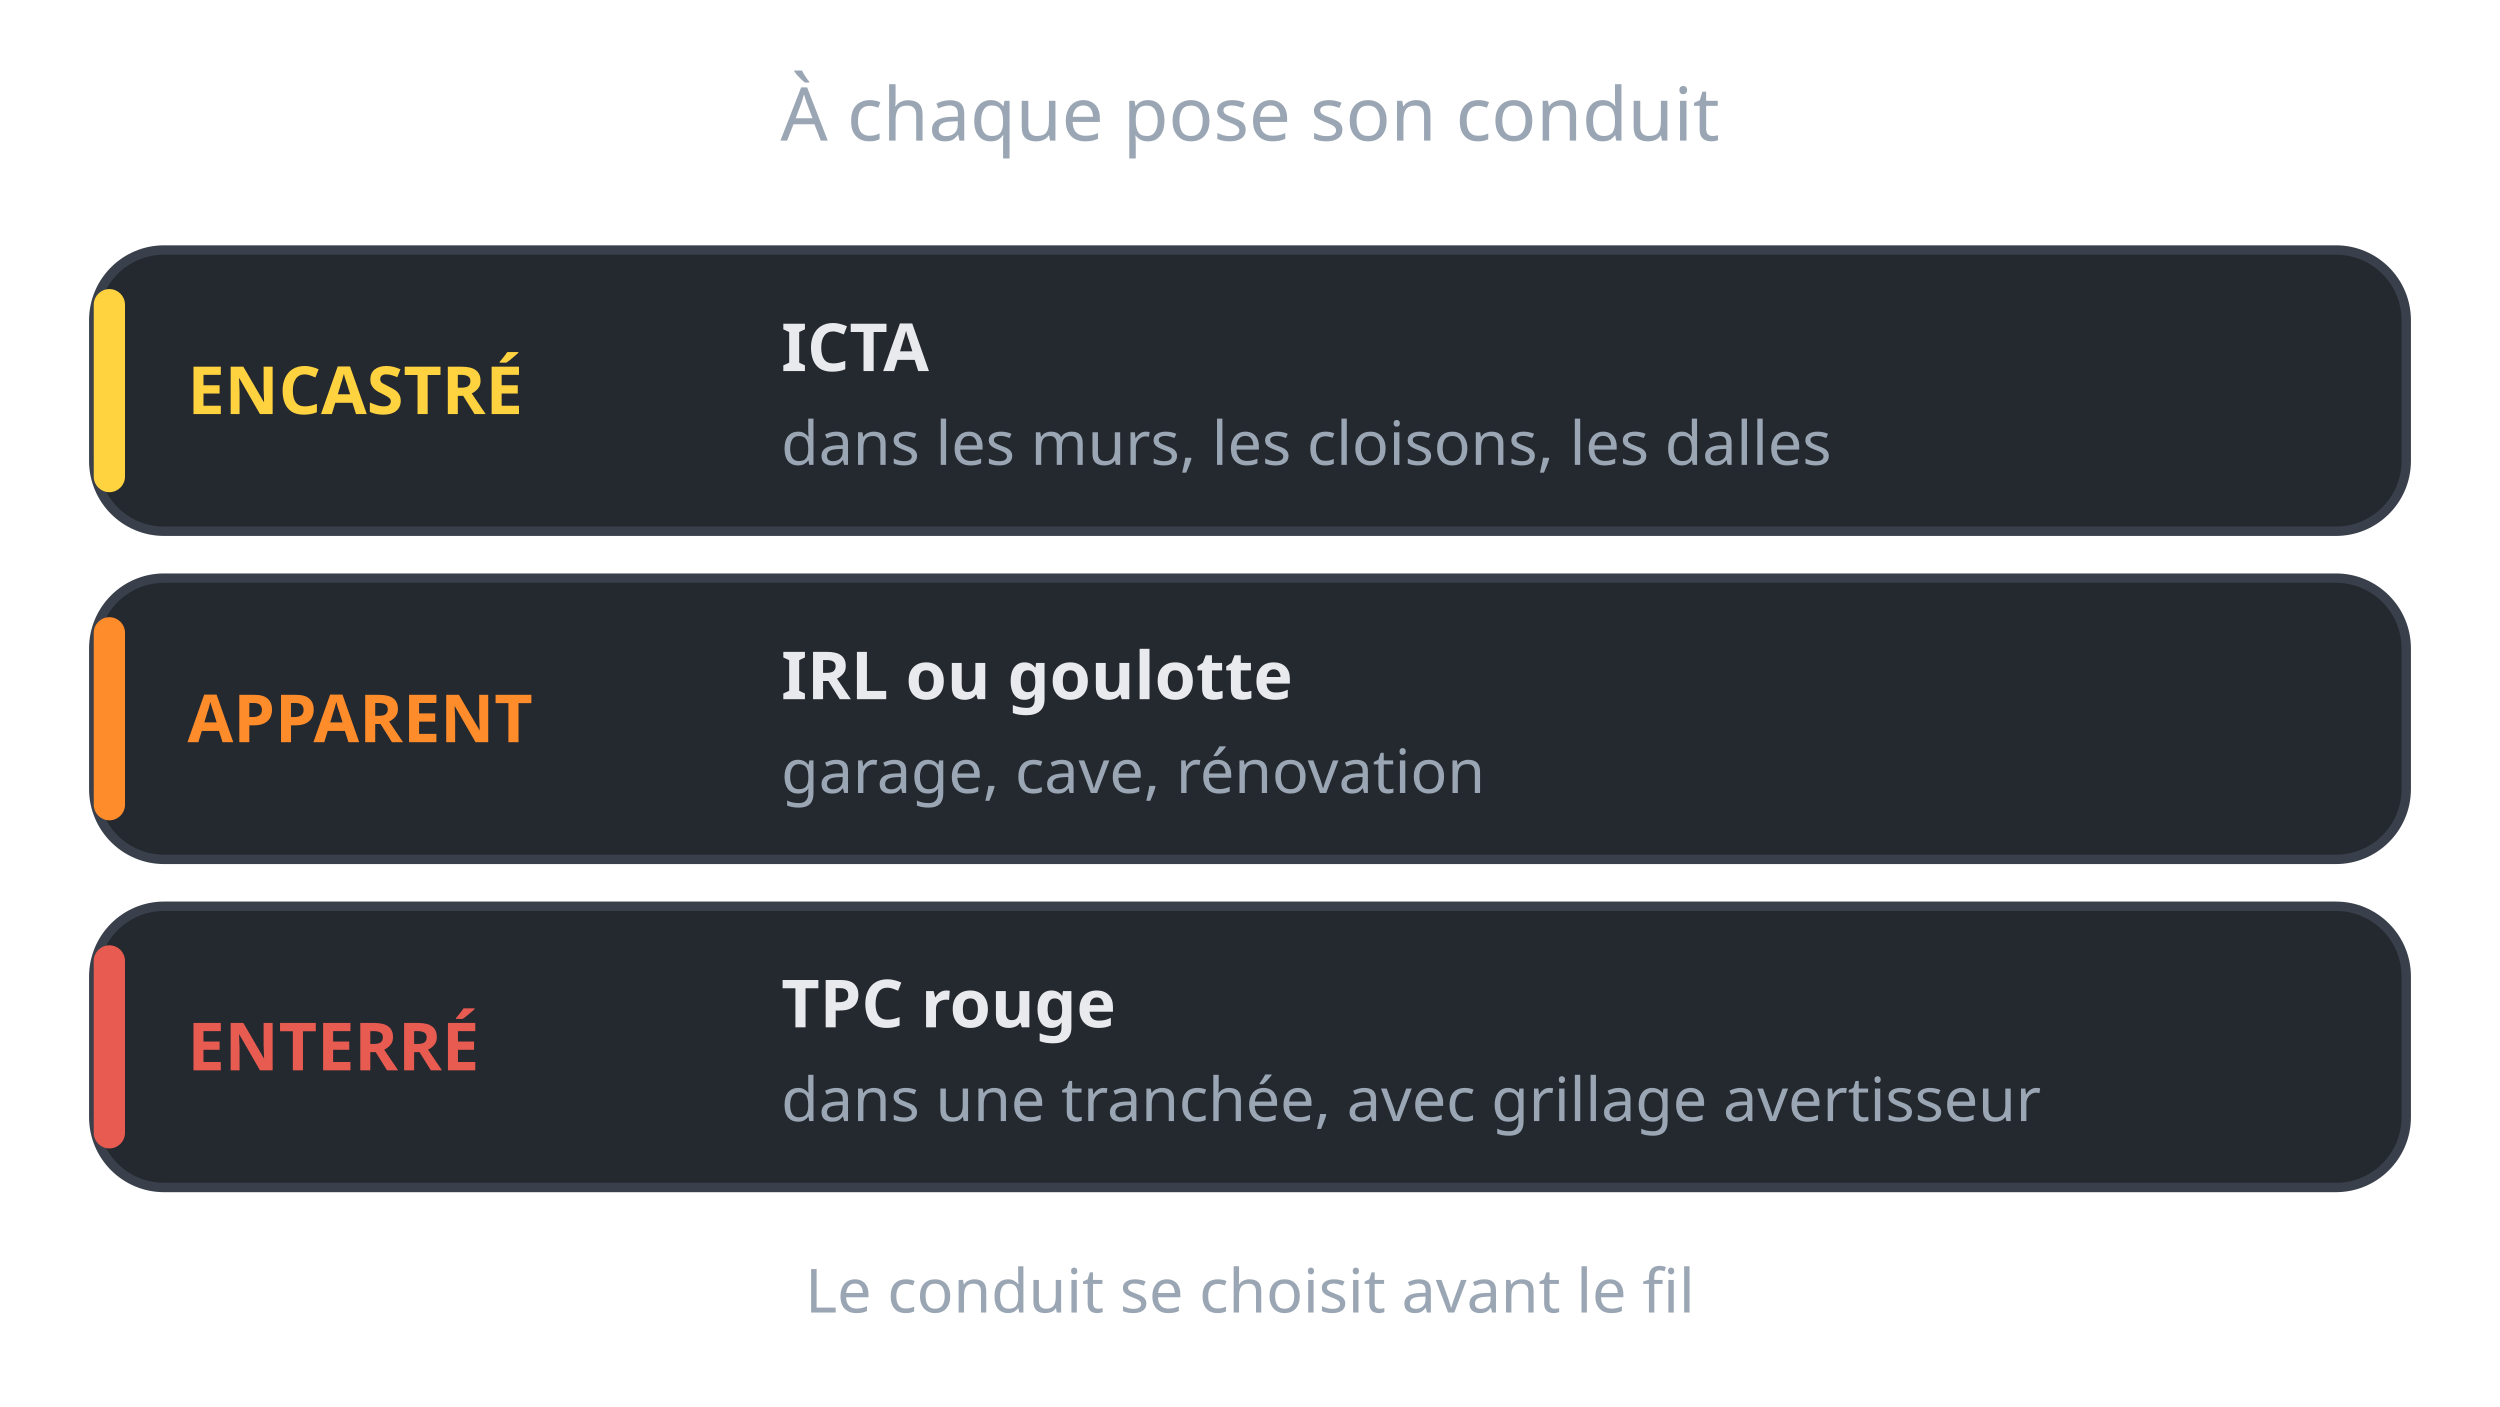
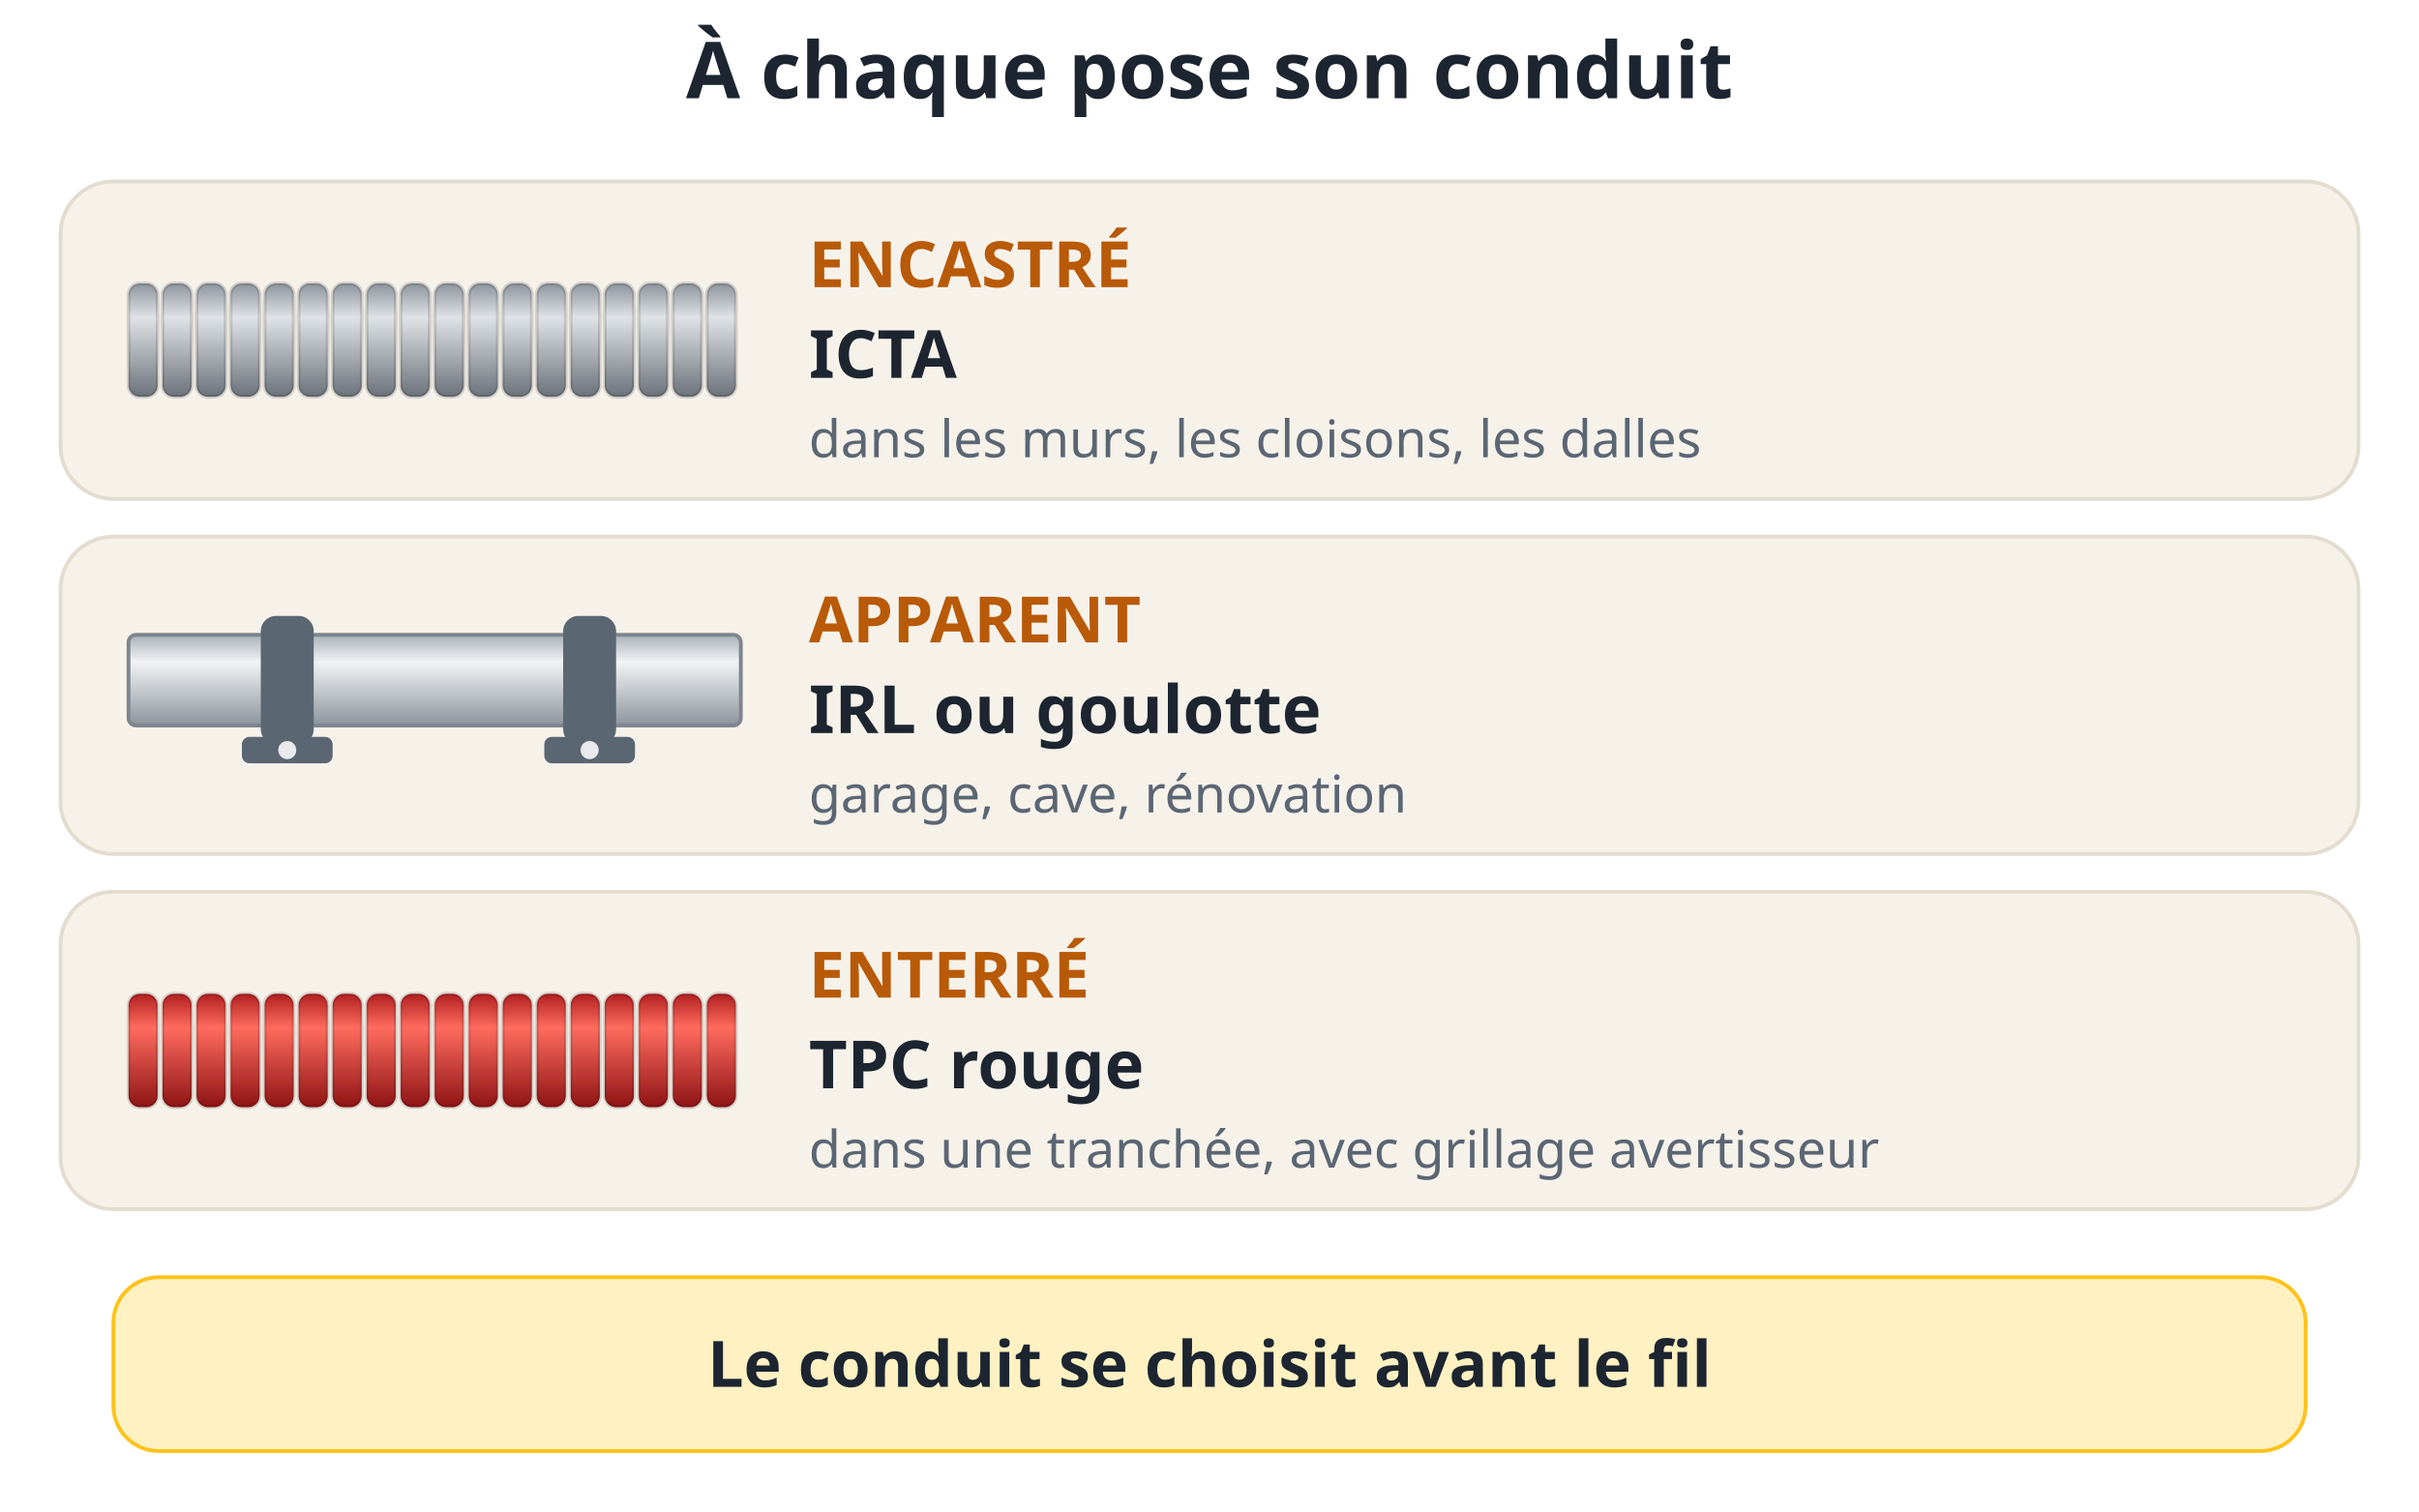
- <svg xmlns="http://www.w3.org/2000/svg" viewBox="0 0 320 180" font-family="'Segoe UI',system-ui,sans-serif" role="img" aria-label="Choisir le conduit selon la pose : encastré, ICTA ; apparent, IRL ou goulotte ; enterré, TPC rouge">
-   <text x="160" y="18" text-anchor="middle" font-size="9.5" fill="#9aa6b3" font-weight="normal">À chaque pose son conduit</text>
-   <rect x="12" y="32" width="296" height="36" rx="9" fill="#24282f" stroke="#3a404b" stroke-width="1.2" />
-   <rect x="12" y="37" width="4" height="26" rx="2" fill="#ffd23f" />
-   <text x="24" y="53.0" text-anchor="start" font-size="8.5" fill="#ffd23f" font-weight="bold">ENCASTRÉ</text>
-   <text x="100" y="47.5" text-anchor="start" font-size="8.5" fill="#e8eaed" font-weight="bold">ICTA</text>
-   <text x="100" y="59.5" text-anchor="start" font-size="7.8" fill="#9aa6b3" font-weight="normal">dans les murs, les cloisons, les dalles</text>
-   <rect x="12" y="74" width="296" height="36" rx="9" fill="#24282f" stroke="#3a404b" stroke-width="1.2" />
-   <rect x="12" y="79" width="4" height="26" rx="2" fill="#ff8c2b" />
-   <text x="24" y="95.0" text-anchor="start" font-size="8.5" fill="#ff8c2b" font-weight="bold">APPARENT</text>
-   <text x="100" y="89.5" text-anchor="start" font-size="8.5" fill="#e8eaed" font-weight="bold">IRL ou goulotte</text>
-   <text x="100" y="101.5" text-anchor="start" font-size="7.8" fill="#9aa6b3" font-weight="normal">garage, cave, rénovation</text>
-   <rect x="12" y="116" width="296" height="36" rx="9" fill="#24282f" stroke="#3a404b" stroke-width="1.2" />
-   <rect x="12" y="121" width="4" height="26" rx="2" fill="#e85b50" />
-   <text x="24" y="137.0" text-anchor="start" font-size="8.5" fill="#e85b50" font-weight="bold">ENTERRÉ</text>
-   <text x="100" y="131.5" text-anchor="start" font-size="8.5" fill="#e8eaed" font-weight="bold">TPC rouge</text>
-   <text x="100" y="143.5" text-anchor="start" font-size="7.8" fill="#9aa6b3" font-weight="normal">dans une tranchée, avec grillage avertisseur</text>
-   <text x="160" y="168" text-anchor="middle" font-size="7.8" fill="#9aa6b3" font-weight="normal">Le conduit se choisit avant le fil</text>
+ <svg xmlns="http://www.w3.org/2000/svg" viewBox="0 0 640 400" font-family="'Segoe UI',system-ui,sans-serif" role="img" aria-label="Choisir le conduit selon la pose : encastré, ICTA ; apparent, IRL ou goulotte ; enterré, TPC rouge">
+   <defs>
+     <linearGradient id="corps" x1="0" y1="0" x2="1" y2="0">
+       <stop offset="0" stop-color="#eef0f2" />
+       <stop offset=".5" stop-color="#fdfdfd" />
+       <stop offset="1" stop-color="#dfe2e6" />
+     </linearGradient>
+     <linearGradient id="nez" x1="0" y1="0" x2="0" y2="1">
+       <stop offset="0" stop-color="#ffffff" />
+       <stop offset="1" stop-color="#e9ebee" />
+     </linearGradient>
+     <linearGradient id="manette" x1="0" y1="0" x2="0" y2="1">
+       <stop offset="0" stop-color="#4a5058" />
+       <stop offset="1" stop-color="#23272c" />
+     </linearGradient>
+     <radialGradient id="vis" cx=".4" cy=".35" r=".7">
+       <stop offset="0" stop-color="#f1f2f4" />
+       <stop offset="1" stop-color="#8d949c" />
+     </radialGradient>
+     <linearGradient id="cuivreH" x1="0" y1="0" x2="0" y2="1">
+       <stop offset="0" stop-color="#f0b77a" />
+       <stop offset=".5" stop-color="#c9782f" />
+       <stop offset="1" stop-color="#8f4f17" />
+     </linearGradient>
+     <linearGradient id="cuivreV" x1="0" y1="0" x2="1" y2="0">
+       <stop offset="0" stop-color="#8f4f17" />
+       <stop offset=".45" stop-color="#f0b77a" />
+       <stop offset="1" stop-color="#9a5a1f" />
+     </linearGradient>
+     <linearGradient id="acierH" x1="0" y1="0" x2="0" y2="1">
+       <stop offset="0" stop-color="#f4f5f7" />
+       <stop offset=".5" stop-color="#aab1b9" />
+       <stop offset="1" stop-color="#7d858e" />
+     </linearGradient>
+     <linearGradient id="cylH" x1="0" y1="0" x2="0" y2="1">
+       <stop offset="0" stop-color="#d9dde1" />
+       <stop offset=".35" stop-color="#ffffff" />
+       <stop offset="1" stop-color="#c3c8ce" />
+     </linearGradient>
+     <linearGradient id="gaineV" x1="0" y1="0" x2="1" y2="0">
+       <stop offset="0" stop-color="#a81d1d" />
+       <stop offset=".4" stop-color="#ef4a4a" />
+       <stop offset="1" stop-color="#b02020" />
+     </linearGradient>
+     <linearGradient id="chaud" x1="0" y1="0" x2="1" y2="0">
+       <stop offset="0" stop-color="#3a3f46" />
+       <stop offset=".5" stop-color="#e8590c" />
+       <stop offset="1" stop-color="#ff3b1f" />
+     </linearGradient>
+     <linearGradient id="icta" x1="0" y1="0" x2="0" y2="1">
+       <stop offset="0" stop-color="#8d949c" />
+       <stop offset=".3" stop-color="#dfe3e7" />
+       <stop offset="1" stop-color="#6b727a" />
+     </linearGradient>
+     <linearGradient id="tpc" x1="0" y1="0" x2="0" y2="1">
+       <stop offset="0" stop-color="#b02020" />
+       <stop offset=".3" stop-color="#ff6b5e" />
+       <stop offset="1" stop-color="#8e1414" />
+     </linearGradient>
+     <linearGradient id="irl" x1="0" y1="0" x2="0" y2="1">
+       <stop offset="0" stop-color="#aab1b9" />
+       <stop offset=".3" stop-color="#f1f3f5" />
+       <stop offset="1" stop-color="#8d949c" />
+     </linearGradient>
+     <linearGradient id="terre" x1="0" y1="0" x2="0" y2="1">
+       <stop offset="0" stop-color="#c9a877" />
+       <stop offset="1" stop-color="#a98557" />
+     </linearGradient>
+     <pattern id="vj" width="16" height="16" patternUnits="userSpaceOnUse" patternTransform="rotate(35)">
+       <rect width="16" height="16" fill="#2e9e4f" />
+       <rect width="7" height="16" fill="#f2d21a" />
+     </pattern>
+     <filter id="ombre" x="-15%" y="-15%" width="130%" height="140%">
+       <feDropShadow dx="0" dy="4" stdDeviation="4" flood-color="#1b2430" flood-opacity=".25" />
+     </filter>
+     <g id="borne">
+       <rect x="-12" y="-12" width="24" height="24" rx="4" fill="#2b3036" />
+       <circle r="8" fill="url(#vis)" />
+       <rect x="-6" y="-1.2" width="12" height="2.4" rx="1" fill="#5a616a" transform="rotate(-25)" />
+     </g>
+   </defs>
+   <text x="320.0" y="26" text-anchor="middle" font-size="20.8" font-weight="800" fill="#1c2530">À chaque pose son conduit</text>
+   <rect x="16" y="48" width="608" height="84" rx="14" fill="#f6f2ea" stroke="#e3dccf" />
+   <rect x="34" y="75.0" width="7.7" height="30" rx="3" fill="url(#icta)" stroke="#00000022" />
+   <rect x="43" y="75.0" width="7.7" height="30" rx="3" fill="url(#icta)" stroke="#00000022" />
+   <rect x="52" y="75.0" width="7.7" height="30" rx="3" fill="url(#icta)" stroke="#00000022" />
+   <rect x="61" y="75.0" width="7.7" height="30" rx="3" fill="url(#icta)" stroke="#00000022" />
+   <rect x="70" y="75.0" width="7.7" height="30" rx="3" fill="url(#icta)" stroke="#00000022" />
+   <rect x="79" y="75.0" width="7.7" height="30" rx="3" fill="url(#icta)" stroke="#00000022" />
+   <rect x="88" y="75.0" width="7.7" height="30" rx="3" fill="url(#icta)" stroke="#00000022" />
+   <rect x="97" y="75.0" width="7.7" height="30" rx="3" fill="url(#icta)" stroke="#00000022" />
+   <rect x="106" y="75.0" width="7.7" height="30" rx="3" fill="url(#icta)" stroke="#00000022" />
+   <rect x="115" y="75.0" width="7.7" height="30" rx="3" fill="url(#icta)" stroke="#00000022" />
+   <rect x="124" y="75.0" width="7.7" height="30" rx="3" fill="url(#icta)" stroke="#00000022" />
+   <rect x="133" y="75.0" width="7.7" height="30" rx="3" fill="url(#icta)" stroke="#00000022" />
+   <rect x="142" y="75.0" width="7.7" height="30" rx="3" fill="url(#icta)" stroke="#00000022" />
+   <rect x="151" y="75.0" width="7.7" height="30" rx="3" fill="url(#icta)" stroke="#00000022" />
+   <rect x="160" y="75.0" width="7.7" height="30" rx="3" fill="url(#icta)" stroke="#00000022" />
+   <rect x="169" y="75.0" width="7.7" height="30" rx="3" fill="url(#icta)" stroke="#00000022" />
+   <rect x="178" y="75.0" width="7.7" height="30" rx="3" fill="url(#icta)" stroke="#00000022" />
+   <rect x="187" y="75.0" width="7.7" height="30" rx="3" fill="url(#icta)" stroke="#00000022" />
+   <text x="214" y="76" text-anchor="start" font-size="16.9" font-weight="800" fill="#b85a08">ENCASTRÉ</text>
+   <text x="214" y="100" text-anchor="start" font-size="17.6" font-weight="800" fill="#1c2530">ICTA</text>
+   <text x="214" y="121" text-anchor="start" font-size="13.7" font-weight="500" fill="#5b6673">dans les murs, les cloisons, les dalles</text>
+   <rect x="16" y="142" width="608" height="84" rx="14" fill="#f6f2ea" stroke="#e3dccf" />
+   <rect x="34" y="168.0" width="162" height="24" rx="2" fill="url(#irl)" stroke="#7d858e" />
+   <rect x="69" y="163.0" width="14" height="34" rx="4" fill="#5b6673" />
+   <rect x="64" y="195.0" width="24" height="7" rx="2" fill="#5b6673" />
+   <circle cx="76" cy="198.5" r="2.4" fill="#e8eaed" />
+   <rect x="149" y="163.0" width="14" height="34" rx="4" fill="#5b6673" />
+   <rect x="144" y="195.0" width="24" height="7" rx="2" fill="#5b6673" />
+   <circle cx="156" cy="198.5" r="2.4" fill="#e8eaed" />
+   <text x="214" y="170" text-anchor="start" font-size="16.9" font-weight="800" fill="#b85a08">APPARENT</text>
+   <text x="214" y="194" text-anchor="start" font-size="17.6" font-weight="800" fill="#1c2530">IRL ou goulotte</text>
+   <text x="214" y="215" text-anchor="start" font-size="13.7" font-weight="500" fill="#5b6673">garage, cave, rénovation</text>
+   <rect x="16" y="236" width="608" height="84" rx="14" fill="#f6f2ea" stroke="#e3dccf" />
+   <rect x="34" y="263.0" width="7.7" height="30" rx="3" fill="url(#tpc)" stroke="#00000022" />
+   <rect x="43" y="263.0" width="7.7" height="30" rx="3" fill="url(#tpc)" stroke="#00000022" />
+   <rect x="52" y="263.0" width="7.7" height="30" rx="3" fill="url(#tpc)" stroke="#00000022" />
+   <rect x="61" y="263.0" width="7.7" height="30" rx="3" fill="url(#tpc)" stroke="#00000022" />
+   <rect x="70" y="263.0" width="7.7" height="30" rx="3" fill="url(#tpc)" stroke="#00000022" />
+   <rect x="79" y="263.0" width="7.7" height="30" rx="3" fill="url(#tpc)" stroke="#00000022" />
+   <rect x="88" y="263.0" width="7.7" height="30" rx="3" fill="url(#tpc)" stroke="#00000022" />
+   <rect x="97" y="263.0" width="7.7" height="30" rx="3" fill="url(#tpc)" stroke="#00000022" />
+   <rect x="106" y="263.0" width="7.7" height="30" rx="3" fill="url(#tpc)" stroke="#00000022" />
+   <rect x="115" y="263.0" width="7.7" height="30" rx="3" fill="url(#tpc)" stroke="#00000022" />
+   <rect x="124" y="263.0" width="7.7" height="30" rx="3" fill="url(#tpc)" stroke="#00000022" />
+   <rect x="133" y="263.0" width="7.7" height="30" rx="3" fill="url(#tpc)" stroke="#00000022" />
+   <rect x="142" y="263.0" width="7.7" height="30" rx="3" fill="url(#tpc)" stroke="#00000022" />
+   <rect x="151" y="263.0" width="7.7" height="30" rx="3" fill="url(#tpc)" stroke="#00000022" />
+   <rect x="160" y="263.0" width="7.7" height="30" rx="3" fill="url(#tpc)" stroke="#00000022" />
+   <rect x="169" y="263.0" width="7.7" height="30" rx="3" fill="url(#tpc)" stroke="#00000022" />
+   <rect x="178" y="263.0" width="7.7" height="30" rx="3" fill="url(#tpc)" stroke="#00000022" />
+   <rect x="187" y="263.0" width="7.7" height="30" rx="3" fill="url(#tpc)" stroke="#00000022" />
+   <text x="214" y="264" text-anchor="start" font-size="16.9" font-weight="800" fill="#b85a08">ENTERRÉ</text>
+   <text x="214" y="288" text-anchor="start" font-size="17.6" font-weight="800" fill="#1c2530">TPC rouge</text>
+   <text x="214" y="309" text-anchor="start" font-size="13.7" font-weight="500" fill="#5b6673">dans une tranchée, avec grillage avertisseur</text>
+   <rect x="30" y="338" width="580" height="46" rx="12" fill="#fff1c2" stroke="#ffc21a" />
+   <text x="320" y="367" text-anchor="middle" font-size="16.9" font-weight="800" fill="#1c2530">Le conduit se choisit avant le fil</text>
</svg>
